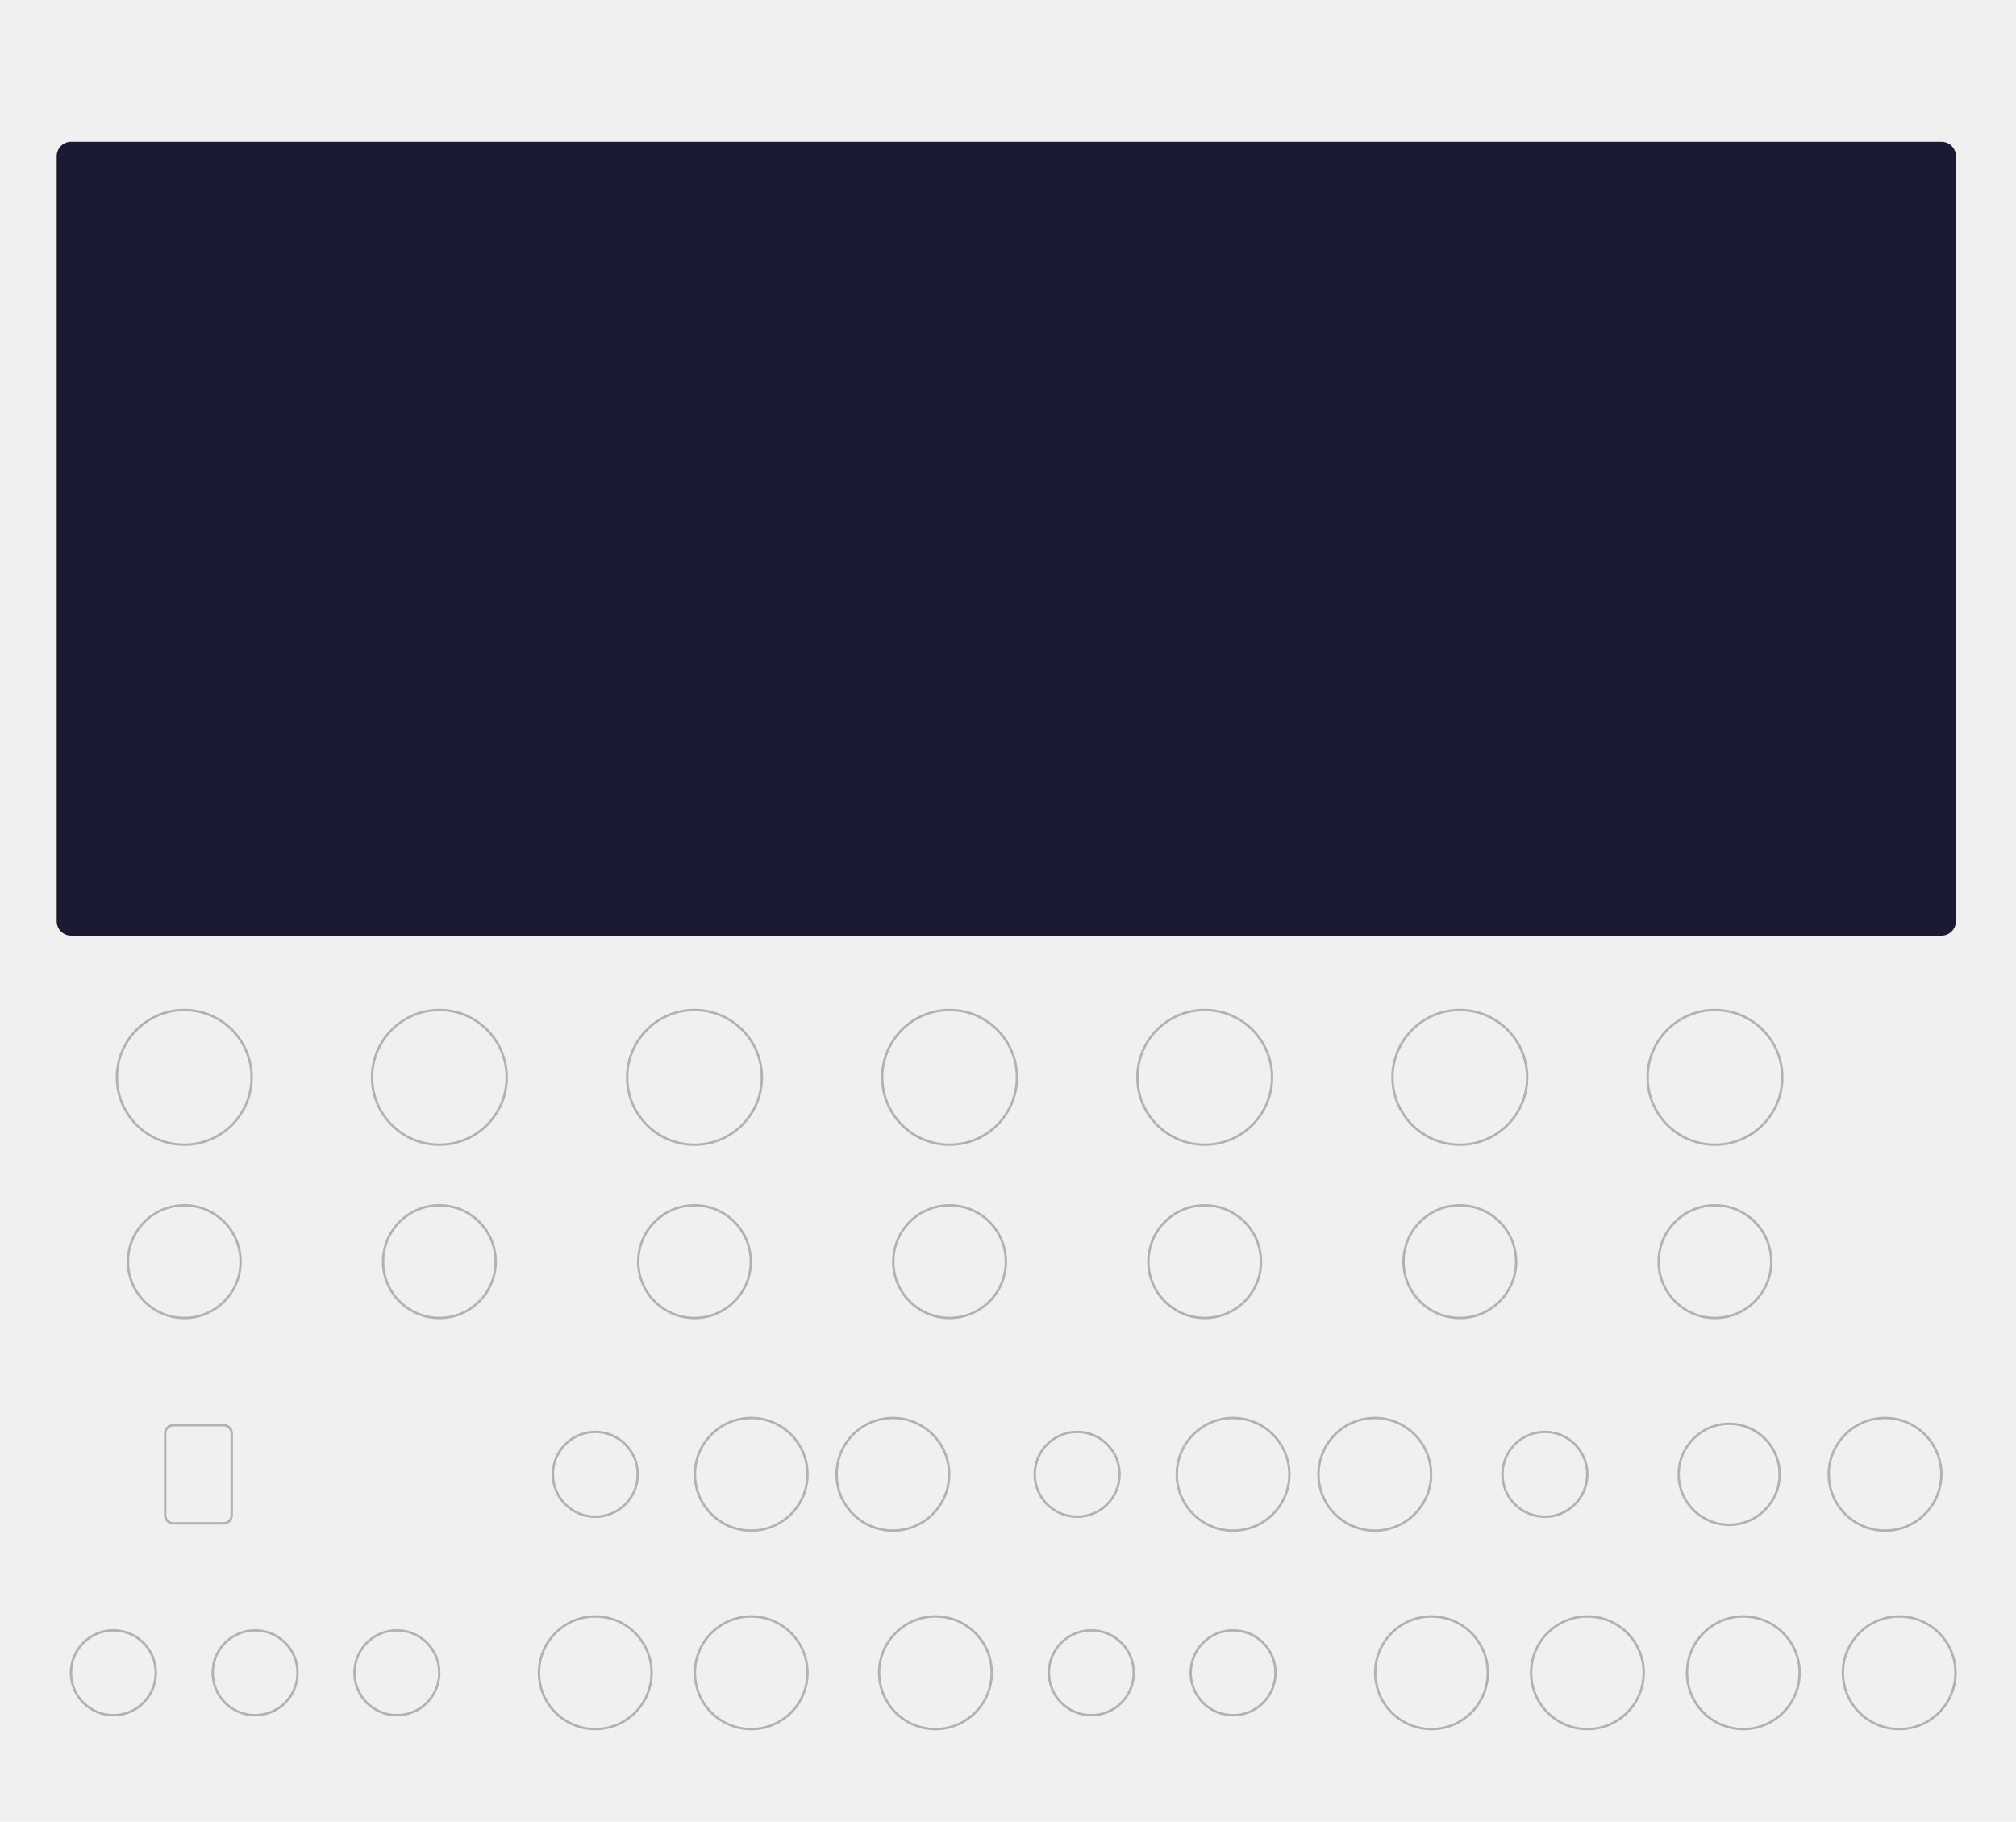
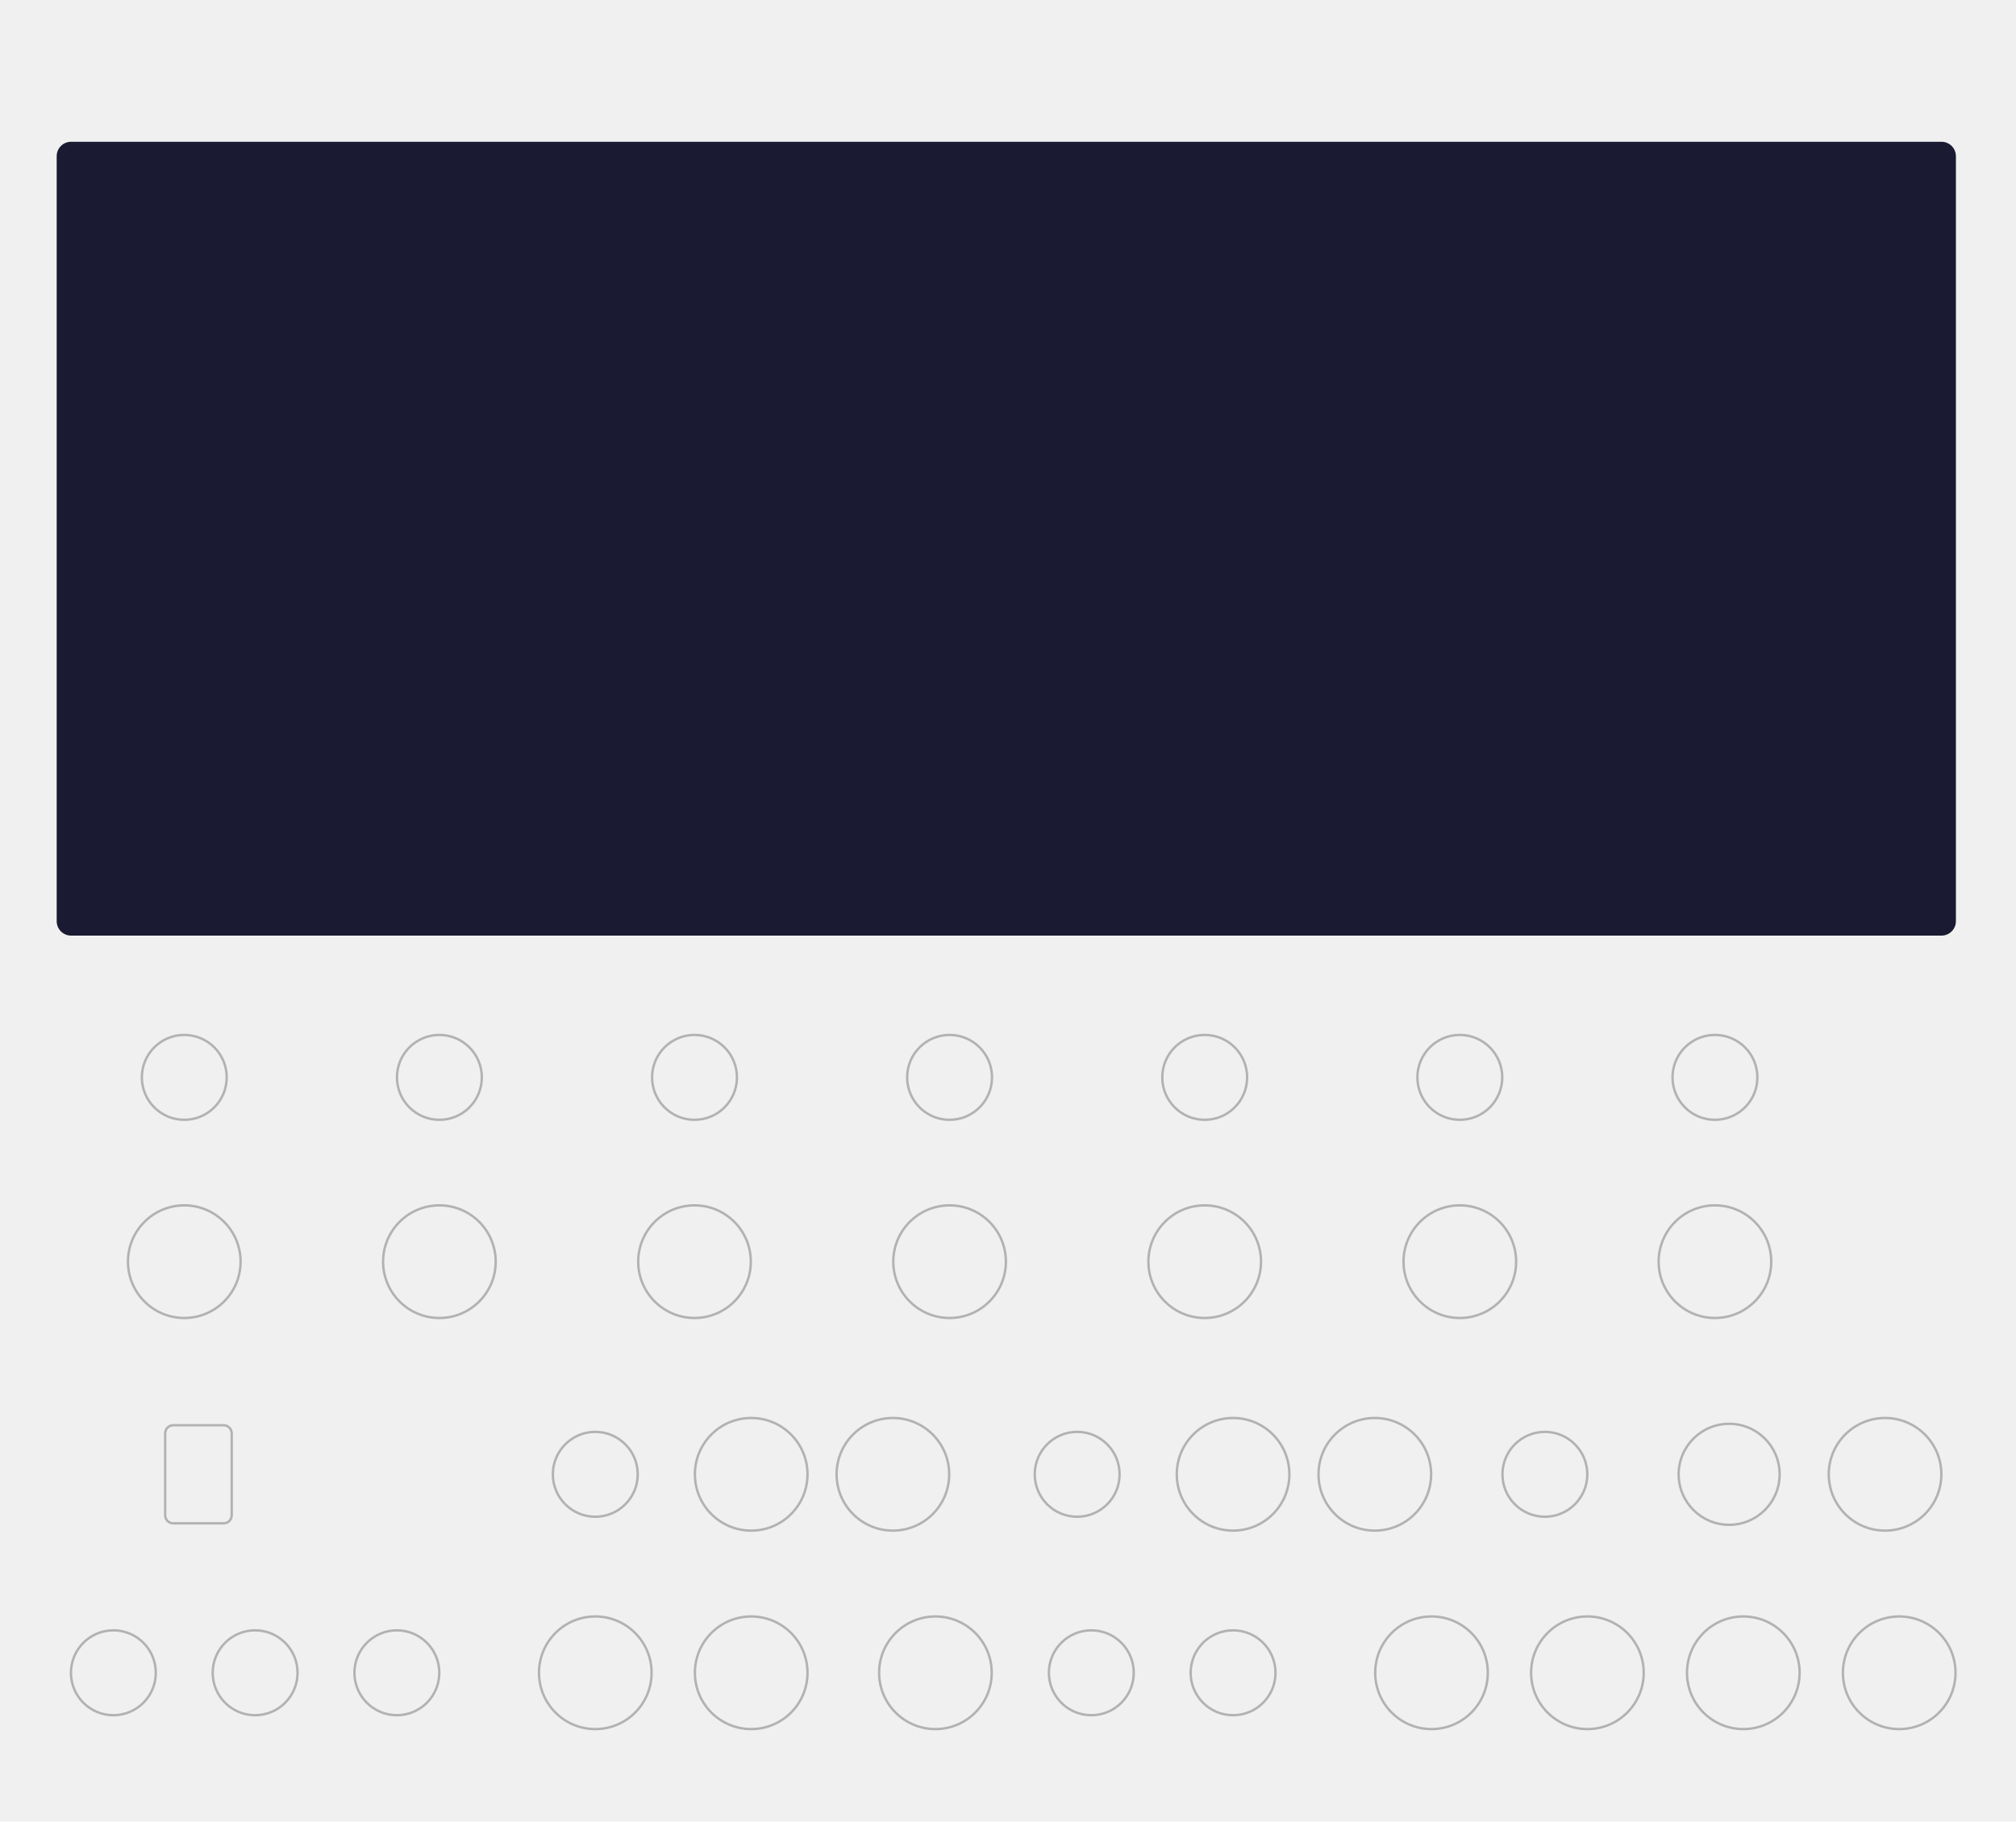
<svg xmlns="http://www.w3.org/2000/svg" width="142.24mm" height="128.50mm" viewBox="0 0 420.00 379.43">
  <g id="Background">
    <rect width="420.00" height="379.43" fill="#f0f0f0" />
  </g>
  <g id="Reticules">
    <rect x="11.81" y="29.53" width="395.67" height="165.35" rx="3" fill="#1a1a32" />
-     <circle cx="38.39" cy="224.41" r="14.03" fill="none" stroke="#b2b2b2" stroke-width=".5" />
-     <circle cx="91.54" cy="224.41" r="14.03" fill="none" stroke="#b2b2b2" stroke-width=".5" />
-     <circle cx="144.69" cy="224.41" r="14.03" fill="none" stroke="#b2b2b2" stroke-width=".5" />
-     <circle cx="197.83" cy="224.41" r="14.03" fill="none" stroke="#b2b2b2" stroke-width=".5" />
-     <circle cx="250.98" cy="224.41" r="14.03" fill="none" stroke="#b2b2b2" stroke-width=".5" />
-     <circle cx="304.13" cy="224.41" r="14.03" fill="none" stroke="#b2b2b2" stroke-width=".5" />
-     <circle cx="357.28" cy="224.41" r="14.03" fill="none" stroke="#b2b2b2" stroke-width=".5" />
+     <circle cx="38.39" cy="224.41" r="8.84" fill="none" stroke="#b2b2b2" stroke-width=".5" />
+     <circle cx="91.54" cy="224.41" r="8.84" fill="none" stroke="#b2b2b2" stroke-width=".5" />
+     <circle cx="144.69" cy="224.41" r="8.84" fill="none" stroke="#b2b2b2" stroke-width=".5" />
+     <circle cx="197.83" cy="224.41" r="8.84" fill="none" stroke="#b2b2b2" stroke-width=".5" />
+     <circle cx="250.98" cy="224.41" r="8.84" fill="none" stroke="#b2b2b2" stroke-width=".5" />
+     <circle cx="304.13" cy="224.41" r="8.84" fill="none" stroke="#b2b2b2" stroke-width=".5" />
+     <circle cx="357.28" cy="224.41" r="8.84" fill="none" stroke="#b2b2b2" stroke-width=".5" />
    <circle cx="38.39" cy="262.80" r="11.73" fill="none" stroke="#b2b2b2" stroke-width=".5" />
    <circle cx="91.54" cy="262.80" r="11.73" fill="none" stroke="#b2b2b2" stroke-width=".5" />
    <circle cx="144.69" cy="262.80" r="11.73" fill="none" stroke="#b2b2b2" stroke-width=".5" />
    <circle cx="197.83" cy="262.80" r="11.73" fill="none" stroke="#b2b2b2" stroke-width=".5" />
    <circle cx="250.98" cy="262.80" r="11.73" fill="none" stroke="#b2b2b2" stroke-width=".5" />
    <circle cx="304.13" cy="262.80" r="11.73" fill="none" stroke="#b2b2b2" stroke-width=".5" />
    <circle cx="357.28" cy="262.80" r="11.73" fill="none" stroke="#b2b2b2" stroke-width=".5" />
    <circle cx="124.02" cy="307.09" r="8.84" fill="none" stroke="#b2b2b2" stroke-width=".5" />
    <circle cx="156.50" cy="307.09" r="11.73" fill="none" stroke="#b2b2b2" stroke-width=".5" />
    <circle cx="186.02" cy="307.09" r="11.73" fill="none" stroke="#b2b2b2" stroke-width=".5" />
    <circle cx="224.41" cy="307.09" r="8.84" fill="none" stroke="#b2b2b2" stroke-width=".5" />
    <circle cx="256.89" cy="307.09" r="11.73" fill="none" stroke="#b2b2b2" stroke-width=".5" />
    <circle cx="286.42" cy="307.09" r="11.73" fill="none" stroke="#b2b2b2" stroke-width=".5" />
    <circle cx="321.85" cy="307.09" r="8.84" fill="none" stroke="#b2b2b2" stroke-width=".5" />
    <rect x="34.41" y="296.87" width="13.86" height="20.43" rx="1.68" fill="none" stroke="#b2b2b2" stroke-width=".5" />
    <circle cx="360.24" cy="307.09" r="10.52" fill="none" stroke="#b2b2b2" stroke-width=".5" />
    <circle cx="392.72" cy="307.09" r="11.73" fill="none" stroke="#b2b2b2" stroke-width=".5" />
    <circle cx="23.62" cy="348.43" r="8.84" fill="none" stroke="#b2b2b2" stroke-width=".5" />
    <circle cx="53.15" cy="348.43" r="8.84" fill="none" stroke="#b2b2b2" stroke-width=".5" />
    <circle cx="82.68" cy="348.43" r="8.84" fill="none" stroke="#b2b2b2" stroke-width=".5" />
    <circle cx="124.02" cy="348.43" r="11.73" fill="none" stroke="#b2b2b2" stroke-width=".5" />
    <circle cx="156.50" cy="348.43" r="11.73" fill="none" stroke="#b2b2b2" stroke-width=".5" />
    <circle cx="194.88" cy="348.43" r="11.73" fill="none" stroke="#b2b2b2" stroke-width=".5" />
    <circle cx="227.36" cy="348.43" r="8.84" fill="none" stroke="#b2b2b2" stroke-width=".5" />
    <circle cx="256.89" cy="348.43" r="8.84" fill="none" stroke="#b2b2b2" stroke-width=".5" />
    <circle cx="298.23" cy="348.43" r="11.73" fill="none" stroke="#b2b2b2" stroke-width=".5" />
    <circle cx="330.71" cy="348.43" r="11.73" fill="none" stroke="#b2b2b2" stroke-width=".5" />
    <circle cx="363.19" cy="348.43" r="11.73" fill="none" stroke="#b2b2b2" stroke-width=".5" />
    <circle cx="395.67" cy="348.43" r="11.73" fill="none" stroke="#b2b2b2" stroke-width=".5" />
  </g>
</svg>
